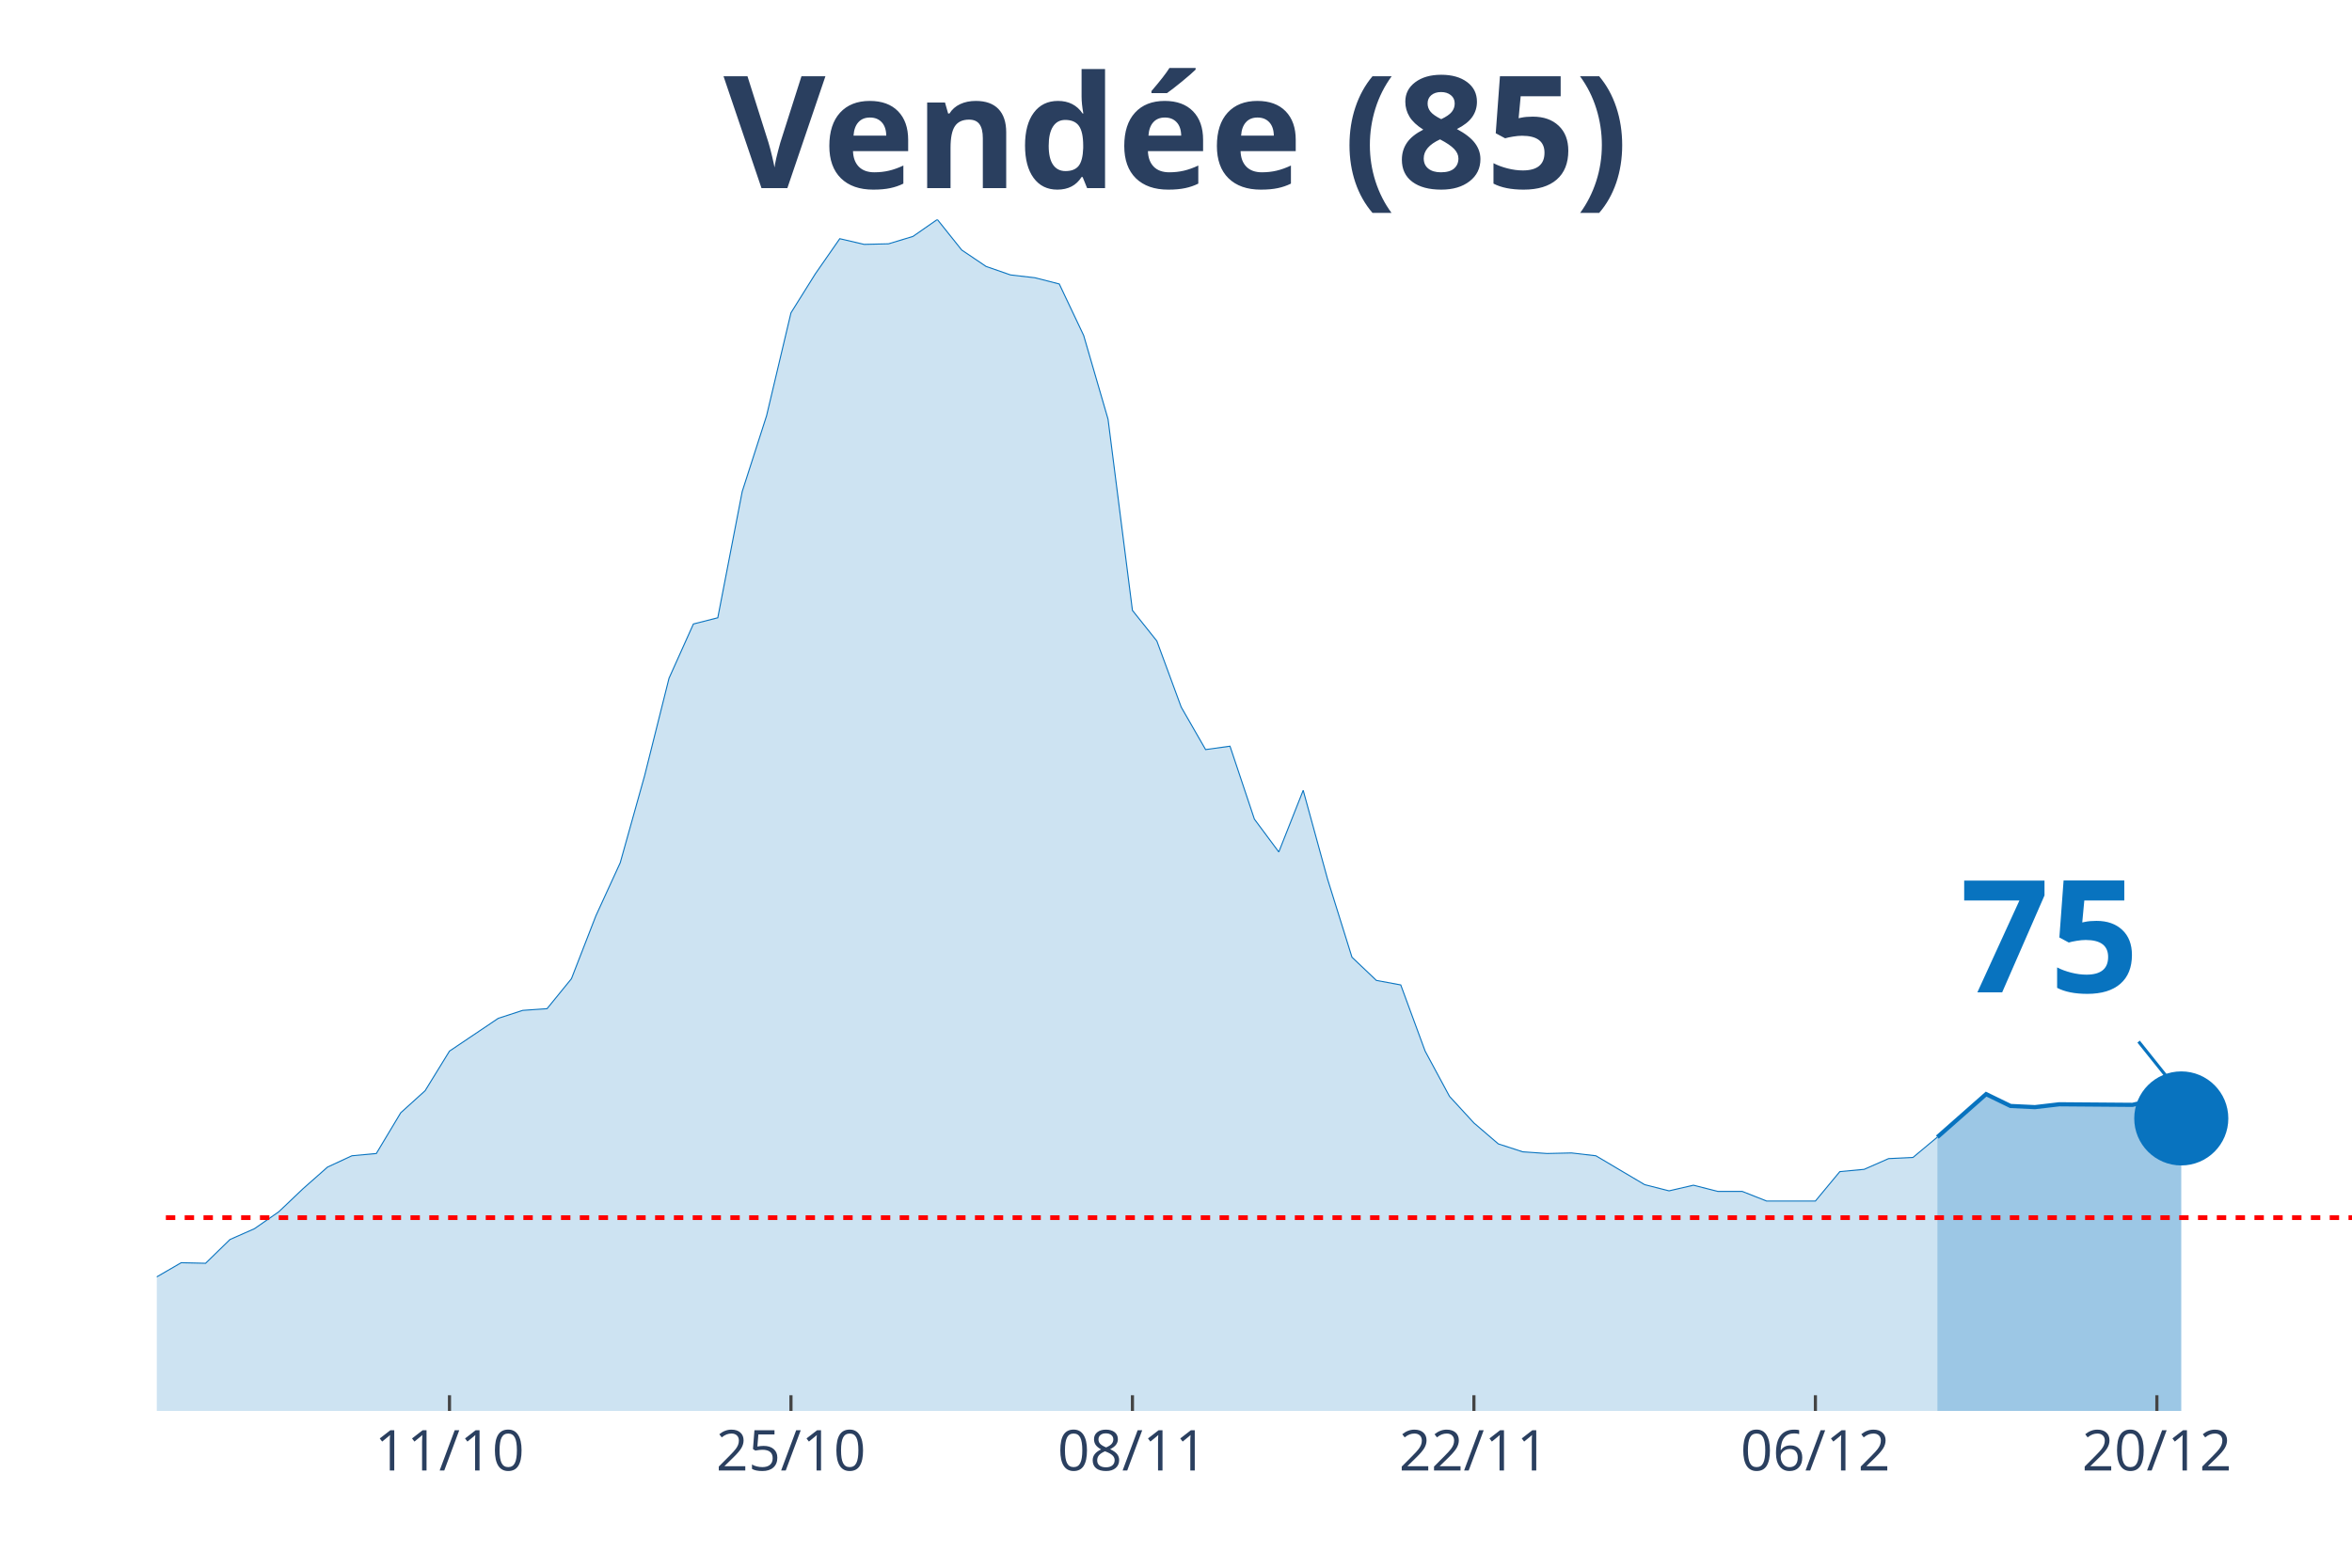
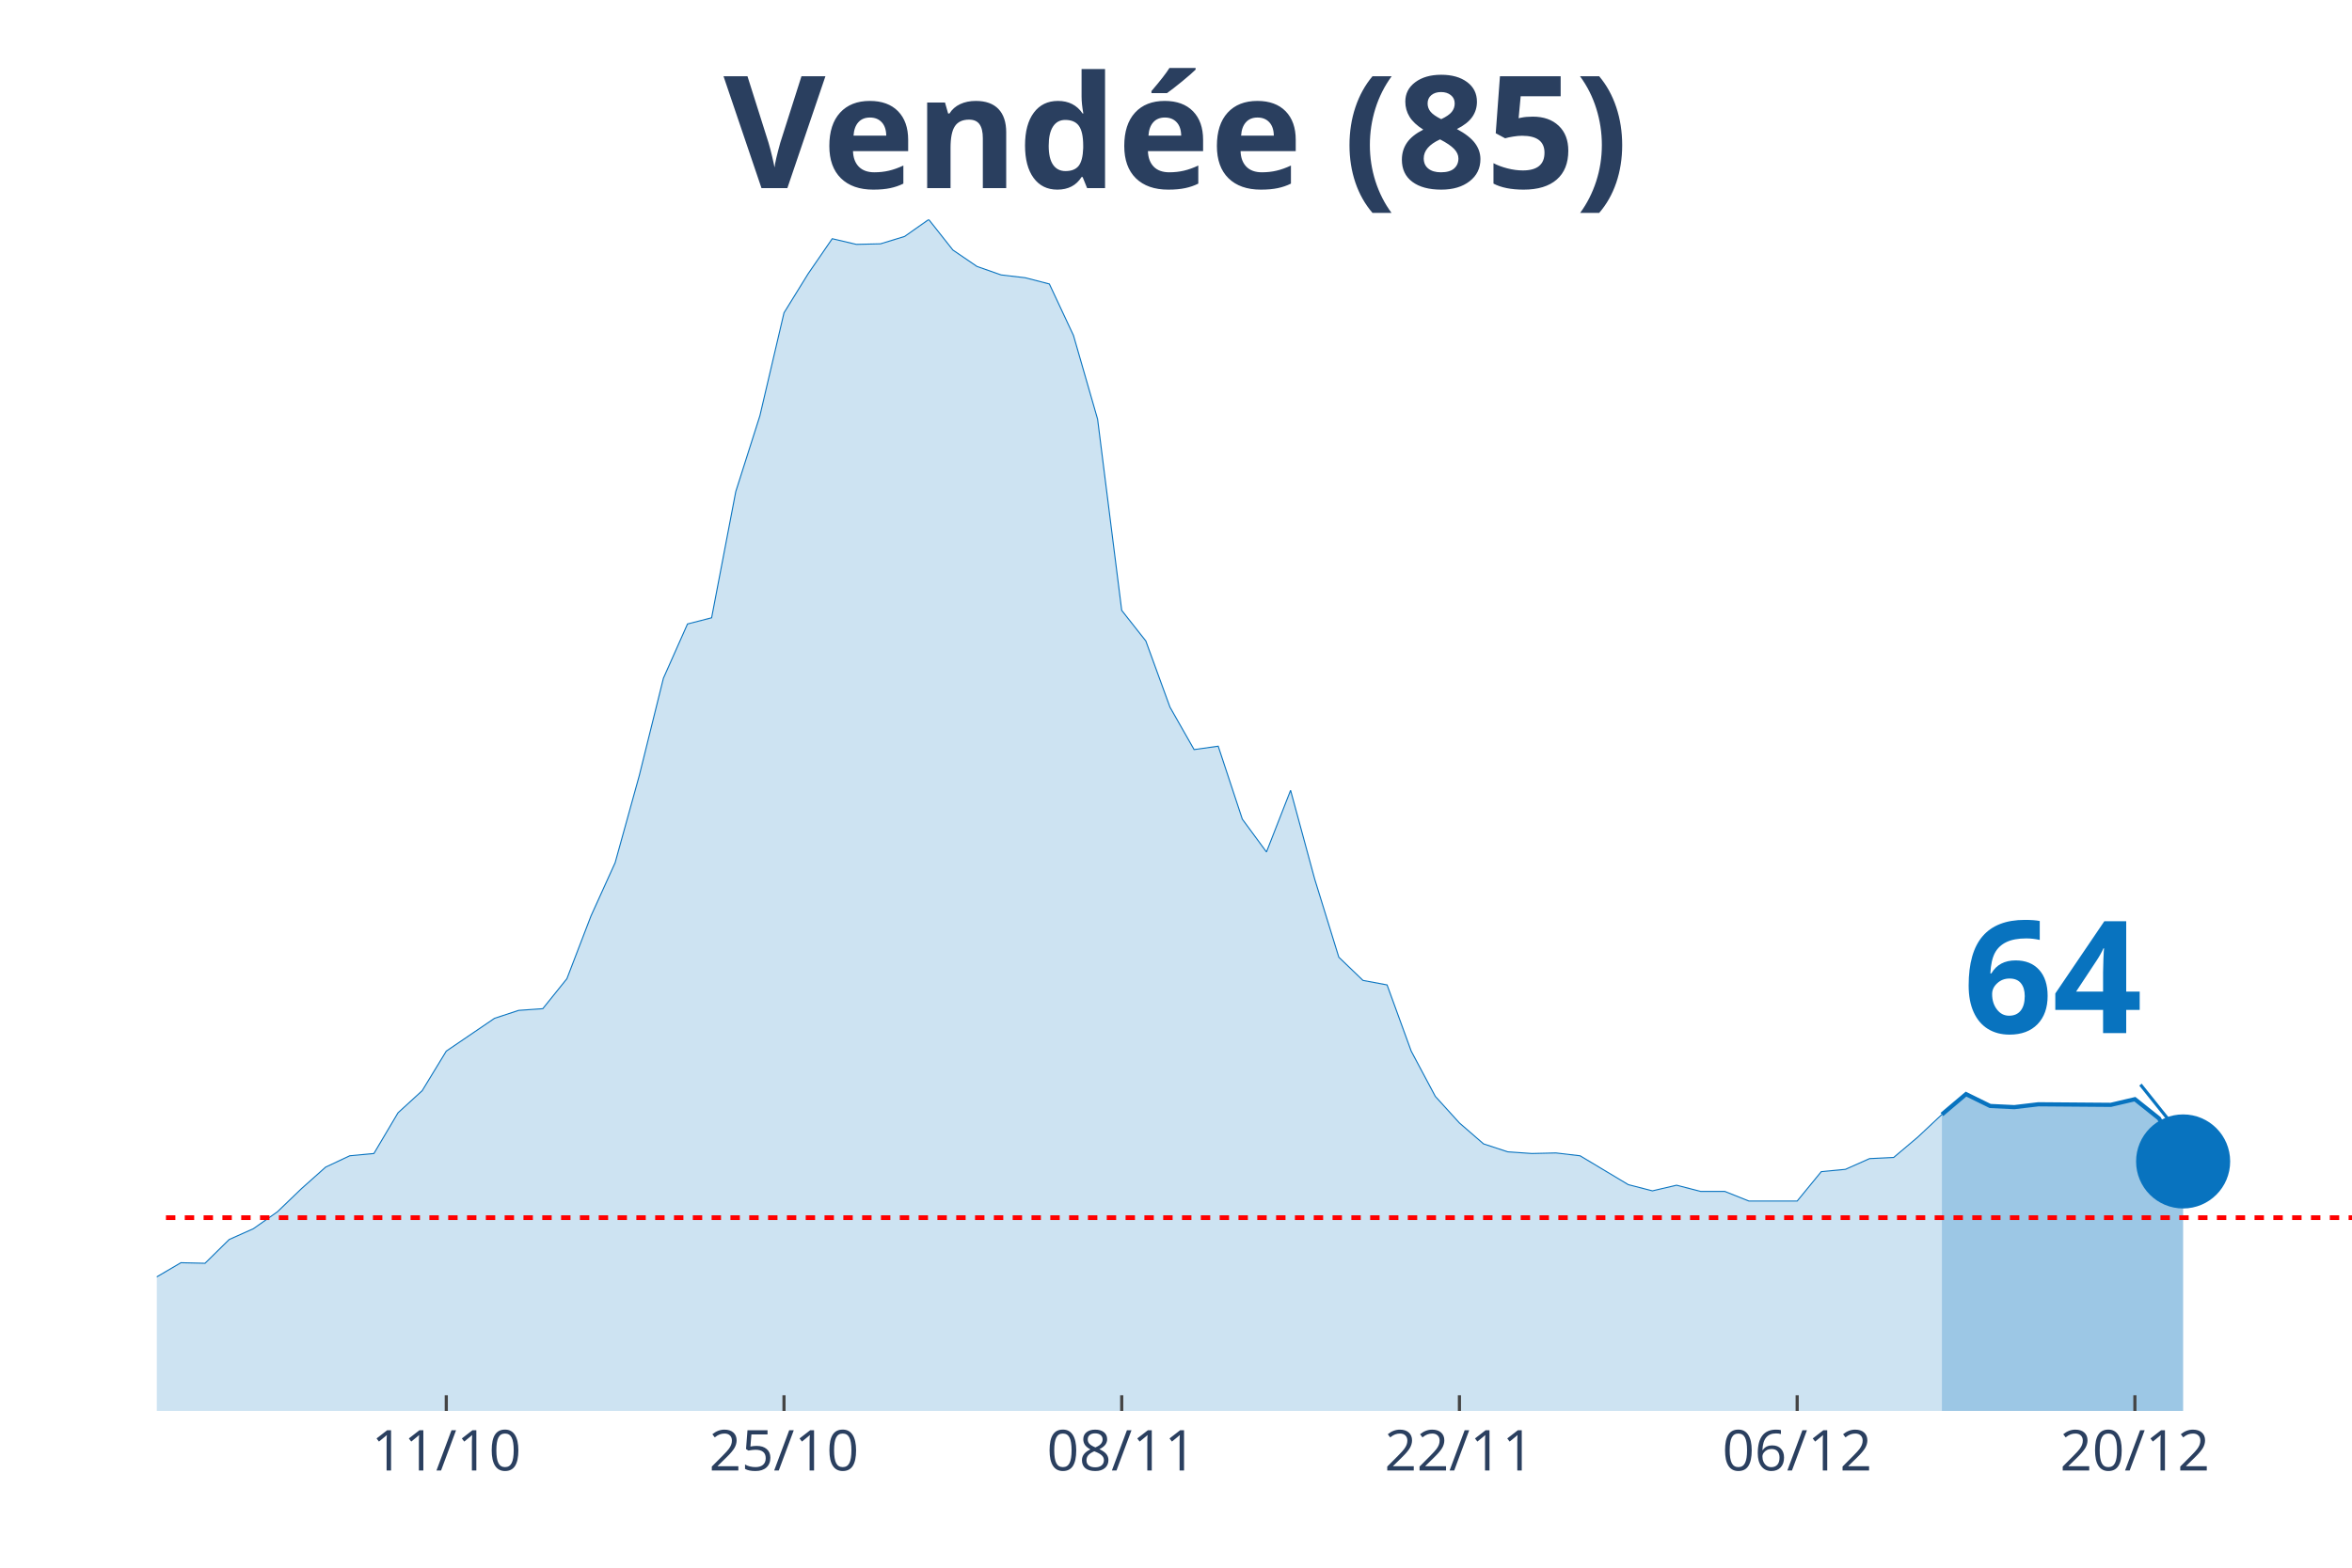
<svg xmlns="http://www.w3.org/2000/svg" class="main-svg" width="1125" height="750" style="" viewBox="0 0 750 500">
  <rect x="0" y="0" width="750" height="500" style="fill: rgb(0, 0, 0); fill-opacity: 0;" />
-   <defs id="defs-d4e69a">
+   <defs id="defs-424548">
    <g class="clips">
-       <clipPath id="clipd4e69axyplot" class="plotclip">
+       <clipPath id="clip424548xyplot" class="plotclip">
        <rect width="700" height="380" />
      </clipPath>
-       <clipPath class="axesclip" id="clipd4e69ax">
+       <clipPath class="axesclip" id="clip424548x">
        <rect x="50" y="0" width="700" height="500" />
      </clipPath>
-       <clipPath class="axesclip" id="clipd4e69ay">
+       <clipPath class="axesclip" id="clip424548y">
        <rect x="0" y="70" width="750" height="380" />
      </clipPath>
-       <clipPath class="axesclip" id="clipd4e69axy">
+       <clipPath class="axesclip" id="clip424548xy">
        <rect x="50" y="70" width="700" height="380" />
      </clipPath>
    </g>
    <g class="gradients" />
  </defs>
  <g class="bglayer">
    <rect class="bg" x="50" y="70" width="700" height="380" style="fill: rgb(0, 0, 0); fill-opacity: 0; stroke-width: 0;" />
  </g>
  <g class="layer-below">
    <g class="imagelayer" />
    <g class="shapelayer" />
  </g>
  <g class="cartesianlayer">
    <g class="subplot xy">
      <g class="layer-subplot">
        <g class="shapelayer" />
        <g class="imagelayer" />
      </g>
      <g class="gridlayer">
        <g class="x">
-           <path class="xgrid crisp" transform="translate(143.33,0)" d="M0,70v380" style="stroke: rgb(255, 255, 255); stroke-opacity: 1; stroke-width: 1px;" />
-           <path class="xgrid crisp" transform="translate(252.22,0)" d="M0,70v380" style="stroke: rgb(255, 255, 255); stroke-opacity: 1; stroke-width: 1px;" />
-           <path class="xgrid crisp" transform="translate(361.11,0)" d="M0,70v380" style="stroke: rgb(255, 255, 255); stroke-opacity: 1; stroke-width: 1px;" />
-           <path class="xgrid crisp" transform="translate(470,0)" d="M0,70v380" style="stroke: rgb(255, 255, 255); stroke-opacity: 1; stroke-width: 1px;" />
-           <path class="xgrid crisp" transform="translate(578.89,0)" d="M0,70v380" style="stroke: rgb(255, 255, 255); stroke-opacity: 1; stroke-width: 1px;" />
-           <path class="xgrid crisp" transform="translate(687.78,0)" d="M0,70v380" style="stroke: rgb(255, 255, 255); stroke-opacity: 1; stroke-width: 1px;" />
+           <path class="xgrid crisp" transform="translate(142.31,0)" d="M0,70v380" style="stroke: rgb(255, 255, 255); stroke-opacity: 1; stroke-width: 1px;" />
+           <path class="xgrid crisp" transform="translate(250,0)" d="M0,70v380" style="stroke: rgb(255, 255, 255); stroke-opacity: 1; stroke-width: 1px;" />
+           <path class="xgrid crisp" transform="translate(357.69,0)" d="M0,70v380" style="stroke: rgb(255, 255, 255); stroke-opacity: 1; stroke-width: 1px;" />
+           <path class="xgrid crisp" transform="translate(465.38,0)" d="M0,70v380" style="stroke: rgb(255, 255, 255); stroke-opacity: 1; stroke-width: 1px;" />
+           <path class="xgrid crisp" transform="translate(573.08,0)" d="M0,70v380" style="stroke: rgb(255, 255, 255); stroke-opacity: 1; stroke-width: 1px;" />
+           <path class="xgrid crisp" transform="translate(680.77,0)" d="M0,70v380" style="stroke: rgb(255, 255, 255); stroke-opacity: 1; stroke-width: 1px;" />
        </g>
        <g class="y" />
      </g>
      <g class="zerolinelayer" />
      <path class="xlines-below" />
      <path class="ylines-below" />
      <g class="overlines-below" />
      <g class="xaxislayer-below" />
      <g class="yaxislayer-below" />
      <g class="overaxes-below" />
-       <g class="plot" transform="translate(50, 70)" clip-path="url('#clipd4e69axyplot')">
+       <g class="plot" transform="translate(50, 70)" clip-path="url('#clip424548xyplot')">
        <g class="scatterlayer mlayer">
-           <g class="trace scatter trace60349f" style="stroke-miterlimit: 2;">
+           <g class="trace scatter trace053fd0" style="stroke-miterlimit: 2;">
            <g class="fills">
              <g>
-                 <path class="js-fill" d="M567.78,380L-1057.78,380L-1057.78,372.96L-1011.11,372.6L-1003.33,372.24L-910,373.87L-902.22,372.24L-863.33,377.11L-855.56,377.11L-793.33,376.57L-785.56,377.29L-645.56,378.02L-637.78,378.2L-474.44,376.39L-466.67,375.85L-272.22,369.17L-264.44,368.09L-248.89,365.02L-241.11,361.6L-210,358.53L-202.22,358.35L-171.11,351.67L-163.33,353.11L-155.56,350.77L-147.78,350.95L-132.22,351.13L-124.44,348.06L-108.89,342.47L-101.11,342.29L-93.33,341.75L-85.56,335.25L-77.78,333.27L-70,324.43L-62.22,324.25L-54.44,322.44L-38.89,323.34L-31.11,327.13L-23.33,328.76L-15.56,339.94L-7.78,337.96L0,337.24L7.78,332.73L15.56,332.91L23.33,325.33L31.11,321.9L38.89,316.49L46.67,309.09L54.44,302.23L62.22,298.62L70,297.9L77.78,284.91L85.56,277.87L93.33,265.24L108.89,254.78L116.67,252.25L124.44,251.71L132.22,242.15L140,222.12L147.78,205.16L155.56,177.37L163.33,146.33L171.11,129.01L178.89,127.03L186.67,86.79L194.44,62.61L202.22,29.77L210,17.32L217.78,6.13L225.56,7.94L233.33,7.76L241.11,5.41L248.89,0L256.67,9.74L264.44,14.98L272.22,17.68L280,18.58L287.78,20.57L295.56,36.99L303.33,63.69L311.11,124.68L318.89,134.43L326.67,155.54L334.44,169.07L342.22,167.99L350,191.26L357.78,201.73L365.56,182.06L373.33,210.39L381.11,235.29L388.89,242.69L396.67,244.13L404.44,265.24L412.22,279.68L420,288.16L427.78,294.83L435.56,297.36L443.33,297.9L451.11,297.72L458.89,298.62L474.44,307.83L482.22,309.81L490,308.01L497.78,309.99L505.56,309.99L513.33,313.06L528.89,313.06L536.67,303.68L544.44,302.95L552.22,299.53L560,299.16L567.78,292.67" style="fill: rgb(8, 115, 191); fill-opacity: 0.2; stroke-width: 0;" />
+                 <path class="js-fill" d="M569.23,380L-1046.15,380L-1046.15,372.96L-1000,372.6L-992.31,372.24L-900,373.87L-892.31,372.24L-853.85,377.11L-846.15,377.11L-792.31,376.57L-784.62,376.57L-684.62,378.02L-676.92,378.02L-384.62,374.23L-376.92,373.68L-284.62,371.16L-276.92,369.9L-246.15,365.02L-238.46,361.6L-207.69,358.53L-200,358.35L-169.23,351.67L-161.54,353.11L-153.85,350.77L-146.15,350.95L-130.77,351.13L-123.08,348.06L-107.69,342.47L-100,342.29L-92.31,341.75L-84.62,335.25L-76.92,333.27L-69.23,324.43L-61.54,324.25L-53.85,322.44L-38.46,323.34L-30.77,327.13L-23.08,328.76L-15.38,339.94L-7.69,337.96L0,337.24L7.69,332.73L15.38,332.91L23.08,325.33L30.77,321.9L38.46,316.49L46.15,309.09L53.85,302.23L61.54,298.62L69.23,297.9L76.92,284.91L84.62,277.87L92.31,265.24L107.69,254.78L115.38,252.25L123.08,251.71L130.77,242.15L138.46,222.12L146.15,205.16L153.85,177.37L161.54,146.33L169.23,129.01L176.92,127.03L184.62,86.79L192.31,62.61L200,29.77L207.69,17.32L215.38,6.13L223.08,7.94L230.77,7.76L238.46,5.41L246.15,0L253.85,9.74L261.54,14.98L269.23,17.68L276.92,18.58L284.62,20.57L292.31,36.99L300,63.69L307.69,124.68L315.38,134.43L323.08,155.54L330.77,169.07L338.46,167.99L346.15,191.26L353.85,201.73L361.54,182.06L369.23,210.39L376.92,235.29L384.62,242.69L392.31,244.13L400,265.24L407.69,279.68L415.38,288.16L423.08,294.83L430.77,297.36L438.46,297.9L446.15,297.72L453.85,298.62L469.23,307.83L476.92,309.81L484.62,308.01L492.31,309.99L500,309.99L507.69,313.06L523.08,313.06L530.77,303.68L538.46,302.95L546.15,299.53L553.85,299.16L561.54,292.67L569.23,285.45" style="fill: rgb(8, 115, 191); fill-opacity: 0.2; stroke-width: 0;" />
              </g>
            </g>
            <g class="errorbars" />
            <g class="lines">
-               <path class="js-line" d="M-1057.78,372.96L-1011.11,372.6L-1003.33,372.24L-910,373.87L-902.22,372.24L-863.33,377.11L-855.56,377.11L-793.33,376.57L-785.56,377.29L-645.56,378.02L-637.78,378.2L-474.44,376.39L-466.67,375.85L-272.22,369.17L-264.44,368.09L-248.89,365.02L-241.11,361.6L-210,358.53L-202.22,358.35L-171.11,351.67L-163.33,353.11L-155.56,350.77L-147.78,350.95L-132.22,351.13L-124.44,348.06L-108.89,342.47L-101.11,342.29L-93.33,341.75L-85.56,335.25L-77.78,333.27L-70,324.43L-62.22,324.25L-54.44,322.44L-38.89,323.34L-31.11,327.13L-23.33,328.76L-15.56,339.94L-7.78,337.96L0,337.24L7.78,332.73L15.56,332.91L23.33,325.33L31.11,321.9L38.89,316.49L46.67,309.09L54.44,302.23L62.22,298.62L70,297.9L77.78,284.91L85.56,277.87L93.33,265.24L108.89,254.78L116.67,252.25L124.44,251.71L132.22,242.15L140,222.12L147.78,205.16L155.56,177.37L163.33,146.33L171.11,129.01L178.89,127.03L186.67,86.79L194.44,62.61L202.22,29.77L210,17.32L217.78,6.13L225.56,7.94L233.33,7.76L241.11,5.41L248.89,0L256.67,9.74L264.44,14.98L272.22,17.68L280,18.58L287.78,20.57L295.56,36.99L303.33,63.69L311.11,124.68L318.89,134.43L326.67,155.54L334.44,169.07L342.22,167.99L350,191.26L357.78,201.73L365.56,182.06L373.33,210.39L381.11,235.29L388.89,242.69L396.67,244.13L404.44,265.24L412.22,279.68L420,288.16L427.78,294.83L435.56,297.36L443.33,297.9L451.11,297.72L458.89,298.62L474.44,307.83L482.22,309.81L490,308.01L497.78,309.99L505.56,309.99L513.33,313.06L528.89,313.06L536.67,303.68L544.44,302.95L552.22,299.53L560,299.16L567.78,292.67" style="vector-effect: non-scaling-stroke; fill: none; stroke: rgb(8, 115, 191); stroke-opacity: 1; stroke-width: 0.5px; opacity: 1;" />
+               <path class="js-line" d="M-1046.15,372.96L-1000,372.6L-992.31,372.24L-900,373.87L-892.31,372.24L-853.85,377.11L-846.15,377.11L-792.31,376.57L-784.62,376.57L-684.62,378.02L-676.92,378.02L-384.62,374.23L-376.92,373.68L-284.62,371.16L-276.92,369.9L-246.15,365.02L-238.46,361.6L-207.69,358.53L-200,358.35L-169.23,351.67L-161.54,353.11L-153.85,350.77L-146.15,350.95L-130.77,351.13L-123.08,348.06L-107.69,342.47L-100,342.29L-92.31,341.75L-84.62,335.25L-76.92,333.27L-69.23,324.43L-61.54,324.25L-53.85,322.44L-38.46,323.34L-30.77,327.13L-23.08,328.76L-15.38,339.94L-7.69,337.96L0,337.24L7.69,332.73L15.38,332.91L23.08,325.33L30.77,321.9L38.46,316.49L46.15,309.09L53.85,302.23L61.54,298.62L69.23,297.9L76.92,284.91L84.62,277.87L92.31,265.24L107.69,254.78L115.38,252.25L123.08,251.71L130.77,242.15L138.46,222.12L146.15,205.16L153.85,177.37L161.54,146.33L169.23,129.01L176.92,127.03L184.62,86.79L192.31,62.61L200,29.77L207.69,17.32L215.38,6.13L223.08,7.94L230.77,7.76L238.46,5.41L246.15,0L253.85,9.74L261.54,14.98L269.23,17.68L276.92,18.58L284.62,20.57L292.31,36.99L300,63.69L307.69,124.68L315.38,134.43L323.08,155.54L330.77,169.07L338.46,167.99L346.15,191.26L353.85,201.73L361.54,182.06L369.23,210.39L376.92,235.29L384.62,242.69L392.31,244.13L400,265.24L407.69,279.68L415.38,288.16L423.08,294.83L430.77,297.36L438.46,297.9L446.15,297.72L453.85,298.62L469.23,307.83L476.92,309.81L484.62,308.01L492.31,309.99L500,309.99L507.69,313.06L523.08,313.06L530.77,303.68L538.46,302.95L546.15,299.53L553.85,299.16L561.54,292.67L569.23,285.45" style="vector-effect: non-scaling-stroke; fill: none; stroke: rgb(8, 115, 191); stroke-opacity: 1; stroke-width: 0.5px; opacity: 1;" />
            </g>
            <g class="points" />
            <g class="text" />
          </g>
-           <g class="trace scatter tracea9a1f4" style="stroke-miterlimit: 2;">
+           <g class="trace scatter tracefafe5d" style="stroke-miterlimit: 2;">
            <g class="fills">
              <g>
-                 <path class="js-fill" d="M645.56,380L567.78,380L567.78,292.67L583.33,278.96L591.11,282.74L598.89,283.11L606.67,282.2L630,282.38L637.78,280.58L645.56,286.71" style="fill: rgb(8, 115, 191); fill-opacity: 0.4; stroke-width: 0;" />
+                 <path class="js-fill" d="M646.15,380L569.23,380L569.23,285.45L576.92,278.96L584.62,282.74L592.31,283.11L600,282.2L623.08,282.38L630.77,280.58L638.46,286.71L646.15,300.43" style="fill: rgb(8, 115, 191); fill-opacity: 0.4; stroke-width: 0;" />
              </g>
            </g>
            <g class="errorbars" />
            <g class="lines">
-               <path class="js-line" d="M567.78,292.67L583.33,278.96L591.11,282.74L598.89,283.11L606.67,282.2L630,282.38L637.78,280.58L645.56,286.71" style="vector-effect: non-scaling-stroke; fill: none; stroke: rgb(8, 115, 191); stroke-opacity: 1; stroke-width: 2px; opacity: 1;" />
+               <path class="js-line" d="M569.23,285.45L576.92,278.96L584.62,282.74L592.31,283.11L600,282.2L623.08,282.38L630.77,280.58L638.46,286.71L646.15,300.43" style="vector-effect: non-scaling-stroke; fill: none; stroke: rgb(8, 115, 191); stroke-opacity: 1; stroke-width: 2px; opacity: 1;" />
            </g>
            <g class="points" />
            <g class="text" />
          </g>
-           <g class="trace scatter trace0916e7" style="stroke-miterlimit: 2; opacity: 1;">
+           <g class="trace scatter trace1aa355" style="stroke-miterlimit: 2; opacity: 1;">
            <g class="fills" />
            <g class="errorbars" />
            <g class="lines" />
            <g class="points">
-               <path class="point" transform="translate(645.56,286.71)" d="M15,0A15,15 0 1,1 0,-15A15,15 0 0,1 15,0Z" style="opacity: 1; stroke-width: 0px; fill: rgb(8, 115, 191); fill-opacity: 1;" />
+               <path class="point" transform="translate(646.15,300.43)" d="M15,0A15,15 0 1,1 0,-15A15,15 0 0,1 15,0Z" style="opacity: 1; stroke-width: 0px; fill: rgb(8, 115, 191); fill-opacity: 1;" />
            </g>
            <g class="text" />
          </g>
        </g>
      </g>
      <g class="overplot" />
      <path class="xlines-above crisp" style="fill: none; stroke-width: 1px; stroke: rgb(0, 0, 0); stroke-opacity: 0;" d="" />
      <path class="ylines-above crisp" style="fill: none;" d="M0,0" />
      <g class="overlines-above" />
      <g class="xaxislayer-above">
-         <path class="xtick ticks crisp" d="M0,450v-5" transform="translate(143.33,0)" style="stroke: rgb(68, 68, 68); stroke-opacity: 1; stroke-width: 1px;" />
-         <path class="xtick ticks crisp" d="M0,450v-5" transform="translate(252.22,0)" style="stroke: rgb(68, 68, 68); stroke-opacity: 1; stroke-width: 1px;" />
-         <path class="xtick ticks crisp" d="M0,450v-5" transform="translate(361.11,0)" style="stroke: rgb(68, 68, 68); stroke-opacity: 1; stroke-width: 1px;" />
-         <path class="xtick ticks crisp" d="M0,450v-5" transform="translate(470,0)" style="stroke: rgb(68, 68, 68); stroke-opacity: 1; stroke-width: 1px;" />
-         <path class="xtick ticks crisp" d="M0,450v-5" transform="translate(578.89,0)" style="stroke: rgb(68, 68, 68); stroke-opacity: 1; stroke-width: 1px;" />
-         <path class="xtick ticks crisp" d="M0,450v-5" transform="translate(687.78,0)" style="stroke: rgb(68, 68, 68); stroke-opacity: 1; stroke-width: 1px;" />
+         <path class="xtick ticks crisp" d="M0,450v-5" transform="translate(142.31,0)" style="stroke: rgb(68, 68, 68); stroke-opacity: 1; stroke-width: 1px;" />
+         <path class="xtick ticks crisp" d="M0,450v-5" transform="translate(250,0)" style="stroke: rgb(68, 68, 68); stroke-opacity: 1; stroke-width: 1px;" />
+         <path class="xtick ticks crisp" d="M0,450v-5" transform="translate(357.69,0)" style="stroke: rgb(68, 68, 68); stroke-opacity: 1; stroke-width: 1px;" />
+         <path class="xtick ticks crisp" d="M0,450v-5" transform="translate(465.38,0)" style="stroke: rgb(68, 68, 68); stroke-opacity: 1; stroke-width: 1px;" />
+         <path class="xtick ticks crisp" d="M0,450v-5" transform="translate(573.08,0)" style="stroke: rgb(68, 68, 68); stroke-opacity: 1; stroke-width: 1px;" />
+         <path class="xtick ticks crisp" d="M0,450v-5" transform="translate(680.77,0)" style="stroke: rgb(68, 68, 68); stroke-opacity: 1; stroke-width: 1px;" />
        <g class="xtick">
-           <text text-anchor="middle" x="0" y="469" transform="translate(143.33,0)" style="font-family: 'Open Sans', verdana, arial, sans-serif; font-size: 18px; fill: rgb(42, 63, 95); fill-opacity: 1; white-space: pre;">11/10</text>
+           <text text-anchor="middle" x="0" y="469" transform="translate(142.31,0)" style="font-family: 'Open Sans', verdana, arial, sans-serif; font-size: 18px; fill: rgb(42, 63, 95); fill-opacity: 1; white-space: pre;">11/10</text>
        </g>
        <g class="xtick">
-           <text text-anchor="middle" x="0" y="469" transform="translate(252.22,0)" style="font-family: 'Open Sans', verdana, arial, sans-serif; font-size: 18px; fill: rgb(42, 63, 95); fill-opacity: 1; white-space: pre;">25/10</text>
+           <text text-anchor="middle" x="0" y="469" transform="translate(250,0)" style="font-family: 'Open Sans', verdana, arial, sans-serif; font-size: 18px; fill: rgb(42, 63, 95); fill-opacity: 1; white-space: pre;">25/10</text>
        </g>
        <g class="xtick">
-           <text text-anchor="middle" x="0" y="469" transform="translate(361.11,0)" style="font-family: 'Open Sans', verdana, arial, sans-serif; font-size: 18px; fill: rgb(42, 63, 95); fill-opacity: 1; white-space: pre;">08/11</text>
+           <text text-anchor="middle" x="0" y="469" transform="translate(357.69,0)" style="font-family: 'Open Sans', verdana, arial, sans-serif; font-size: 18px; fill: rgb(42, 63, 95); fill-opacity: 1; white-space: pre;">08/11</text>
        </g>
        <g class="xtick">
-           <text text-anchor="middle" x="0" y="469" transform="translate(470,0)" style="font-family: 'Open Sans', verdana, arial, sans-serif; font-size: 18px; fill: rgb(42, 63, 95); fill-opacity: 1; white-space: pre;">22/11</text>
+           <text text-anchor="middle" x="0" y="469" transform="translate(465.38,0)" style="font-family: 'Open Sans', verdana, arial, sans-serif; font-size: 18px; fill: rgb(42, 63, 95); fill-opacity: 1; white-space: pre;">22/11</text>
        </g>
        <g class="xtick">
-           <text text-anchor="middle" x="0" y="469" transform="translate(578.89,0)" style="font-family: 'Open Sans', verdana, arial, sans-serif; font-size: 18px; fill: rgb(42, 63, 95); fill-opacity: 1; white-space: pre;">06/12</text>
+           <text text-anchor="middle" x="0" y="469" transform="translate(573.08,0)" style="font-family: 'Open Sans', verdana, arial, sans-serif; font-size: 18px; fill: rgb(42, 63, 95); fill-opacity: 1; white-space: pre;">06/12</text>
        </g>
        <g class="xtick">
-           <text text-anchor="middle" x="0" y="469" transform="translate(687.78,0)" style="font-family: 'Open Sans', verdana, arial, sans-serif; font-size: 18px; fill: rgb(42, 63, 95); fill-opacity: 1; white-space: pre;">20/12</text>
+           <text text-anchor="middle" x="0" y="469" transform="translate(680.77,0)" style="font-family: 'Open Sans', verdana, arial, sans-serif; font-size: 18px; fill: rgb(42, 63, 95); fill-opacity: 1; white-space: pre;">20/12</text>
        </g>
      </g>
      <g class="yaxislayer-above" />
      <g class="overaxes-above" />
    </g>
  </g>
  <g class="polarlayer" />
  <g class="ternarylayer" />
  <g class="geolayer" />
  <g class="funnelarealayer" />
  <g class="pielayer" />
  <g class="treemaplayer" />
  <g class="sunburstlayer" />
  <g class="glimages" />
-   <defs id="topdefs-d4e69a">
+   <defs id="topdefs-424548">
    <g class="clips" />
  </defs>
  <g class="layer-above">
    <g class="imagelayer" />
    <g class="shapelayer">
-       <path data-index="0" fill-rule="evenodd" d="M-4321.11,388.36L1364.44,388.36" clip-path="url('#clipd4e69axy')" style="opacity: 1; stroke: rgb(255, 0, 0); stroke-opacity: 1; fill: rgb(0, 0, 0); fill-opacity: 0; stroke-dasharray: 3px, 3px; stroke-width: 1.5px;" />
+       <path data-index="0" fill-rule="evenodd" d="M-4273.08,388.36L1350,388.36" clip-path="url('#clip424548xy')" style="opacity: 1; stroke: rgb(255, 0, 0); stroke-opacity: 1; fill: rgb(0, 0, 0); fill-opacity: 0; stroke-dasharray: 3px, 3px; stroke-width: 1.5px;" />
    </g>
  </g>
  <g class="infolayer">
    <g class="g-gtitle">
      <text class="gtitle" x="375" y="25" text-anchor="middle" dy="0.7em" style="font-family: 'Open Sans', verdana, arial, sans-serif; font-size: 50px; fill: rgb(42, 63, 95); opacity: 1; font-weight: normal; white-space: pre;">
        <tspan style="font-weight:bold">Vendée (85)</tspan>
      </text>
    </g>
    <g class="g-xtitle" />
    <g class="annotation" data-index="0" style="opacity: 1;">
-       <g class="annotation-text-g" transform="rotate(0,653.56,296.71)">
-         <g class="cursor-pointer" transform="translate(610, 261)">
+       <g class="annotation-text-g" transform="rotate(0,654.15,310.43)">
+         <g class="cursor-pointer" transform="translate(611, 274)">
          <rect class="bg" x="0.5" y="0.5" width="86" height="71" style="stroke-width: 1px; stroke: rgb(0, 0, 0); stroke-opacity: 0; fill: rgb(255, 255, 255); fill-opacity: 0.6;" />
          <text class="annotation-text" text-anchor="middle" x="43.531" y="55.5" style="font-family: 'Open Sans', verdana, arial, sans-serif; font-size: 50px; fill: rgb(8, 115, 191); fill-opacity: 1; white-space: pre;">
-             <tspan style="font-weight:bold">75 </tspan>
+             <tspan style="font-weight:bold">64 </tspan>
          </text>
        </g>
      </g>
      <g class="annotation-arrow-g" style="opacity: 1;">
-         <path d="M681.96,332.21L693.56,346.71" style="stroke-width: 1px; stroke: rgb(8, 115, 191); stroke-opacity: 1; stroke-dasharray: 0px, 0px, 18.569px, 18.569px;" />
+         <path d="M682.55,345.93L694.15,360.43" style="stroke-width: 1px; stroke: rgb(8, 115, 191); stroke-opacity: 1; stroke-dasharray: 0px, 0px, 18.569px, 18.569px;" />
      </g>
    </g>
  </g>
</svg>
